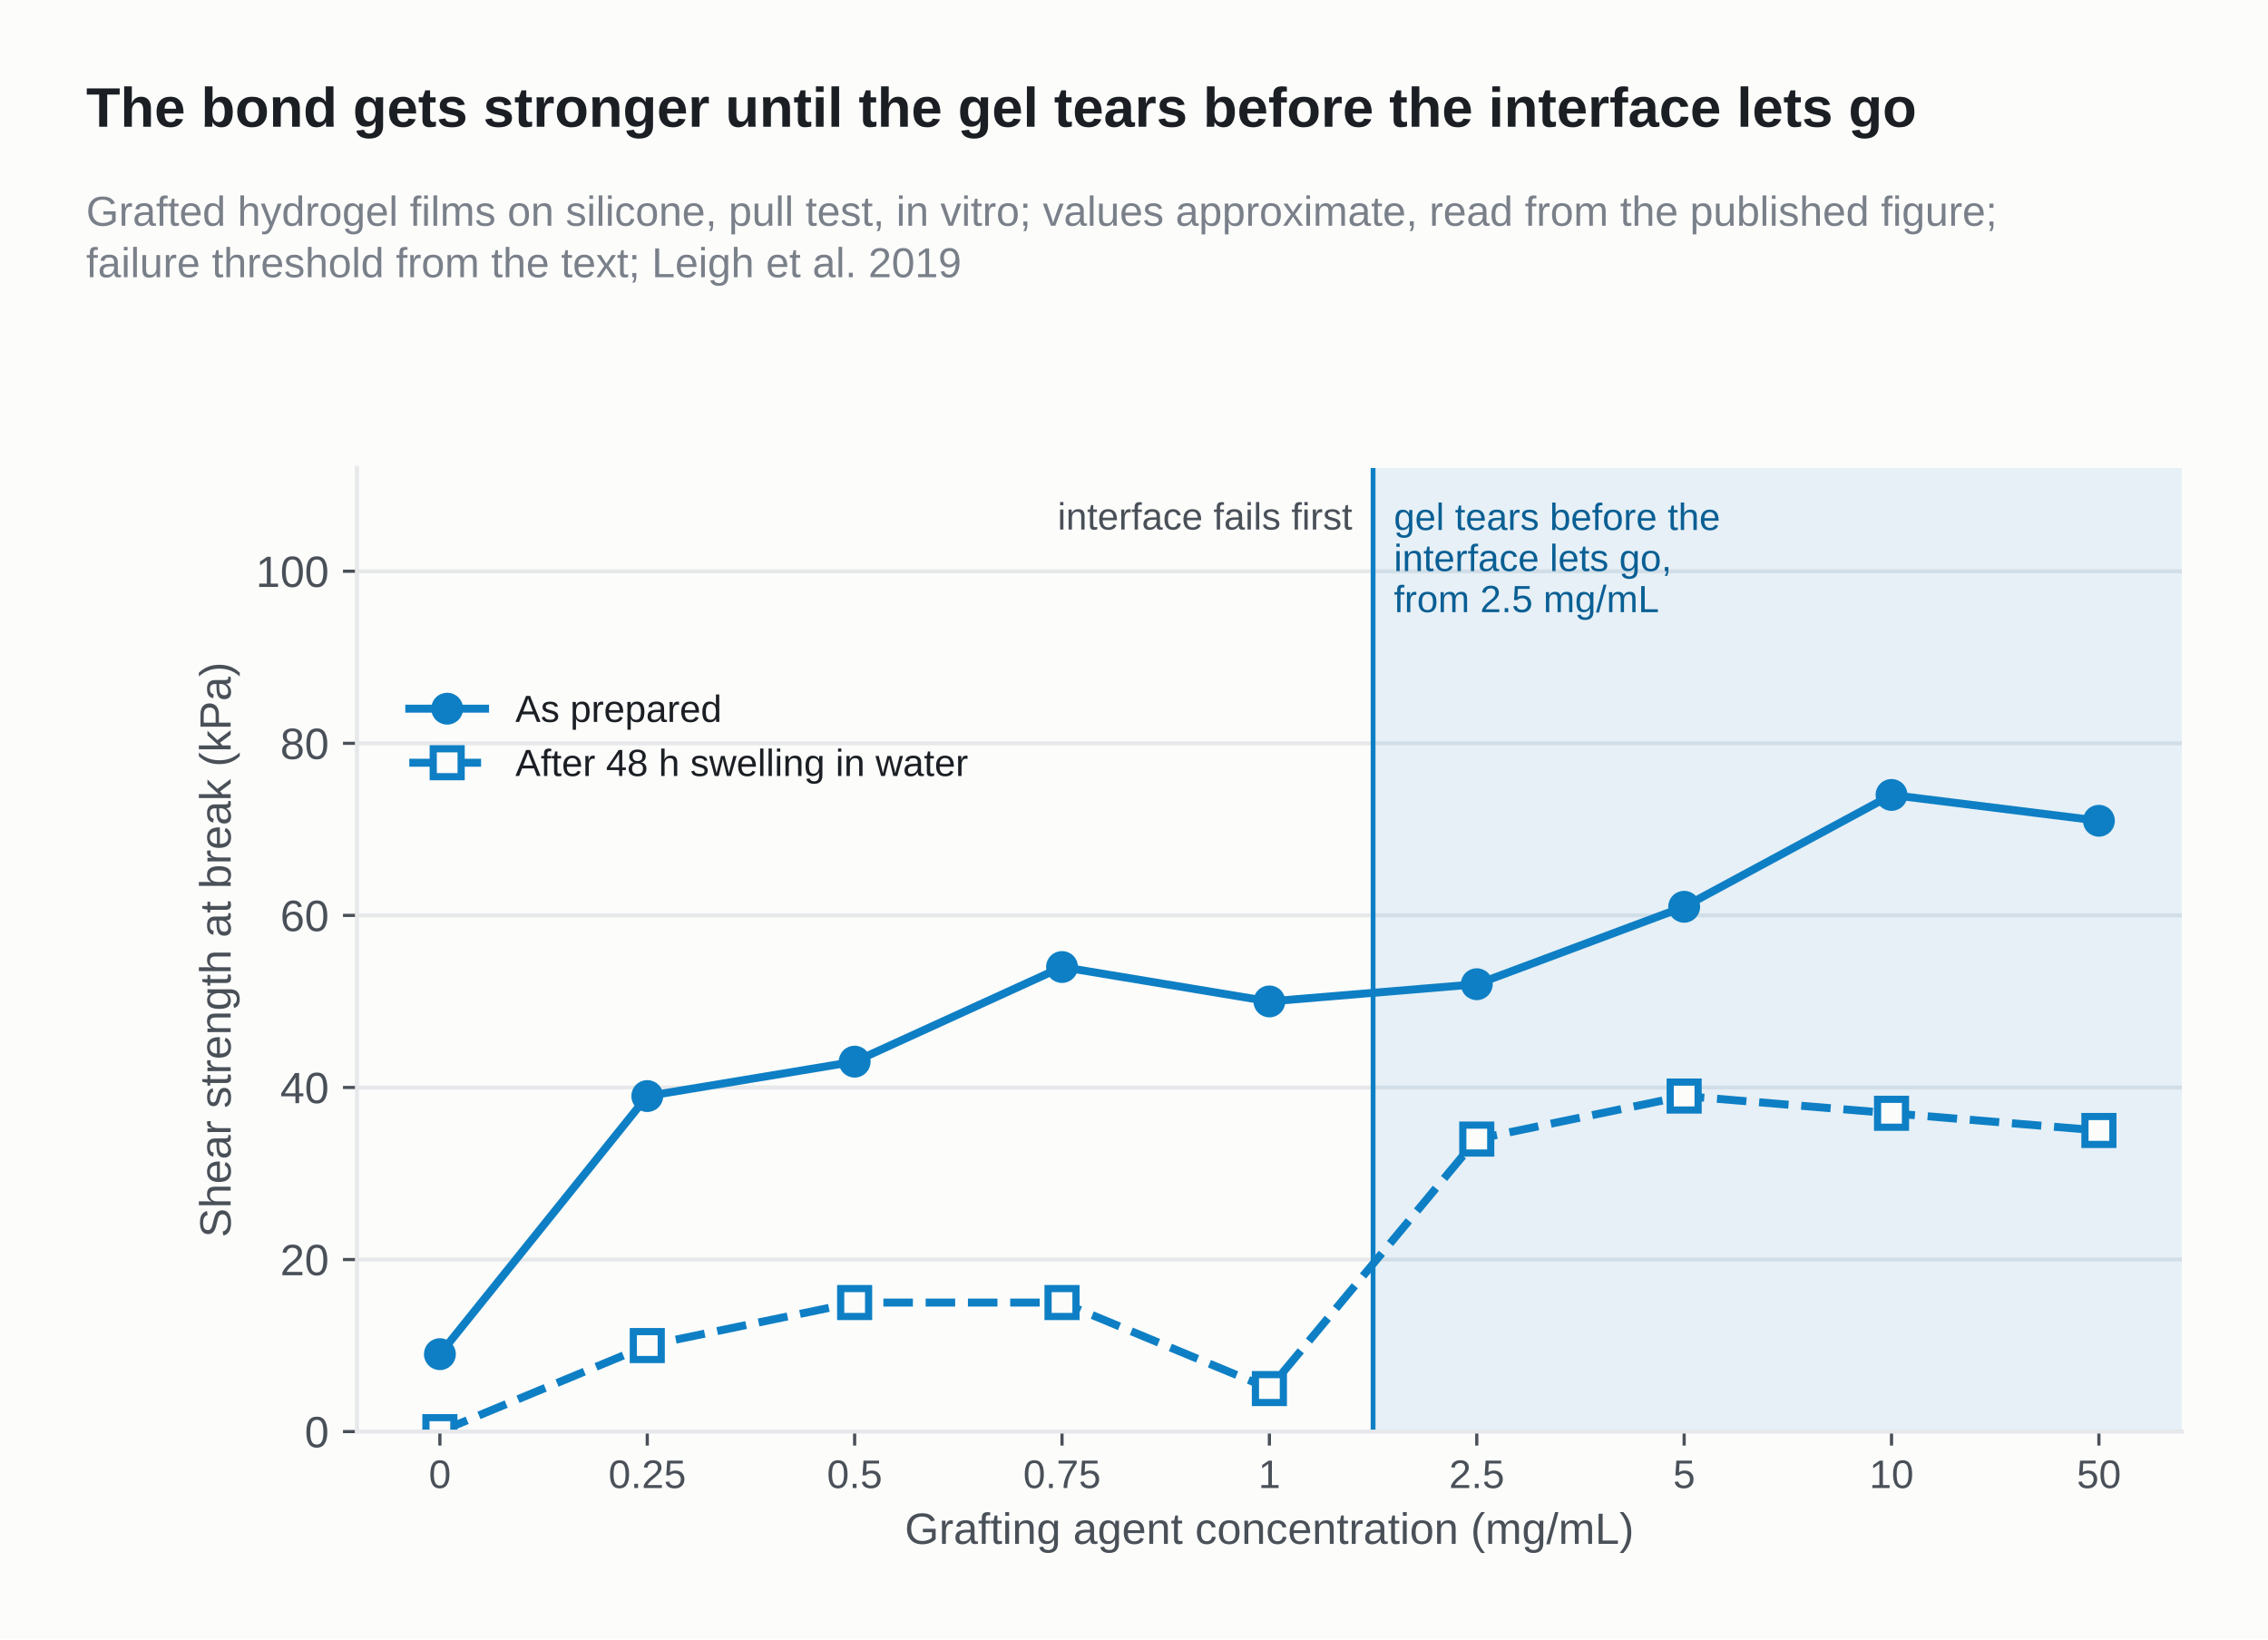
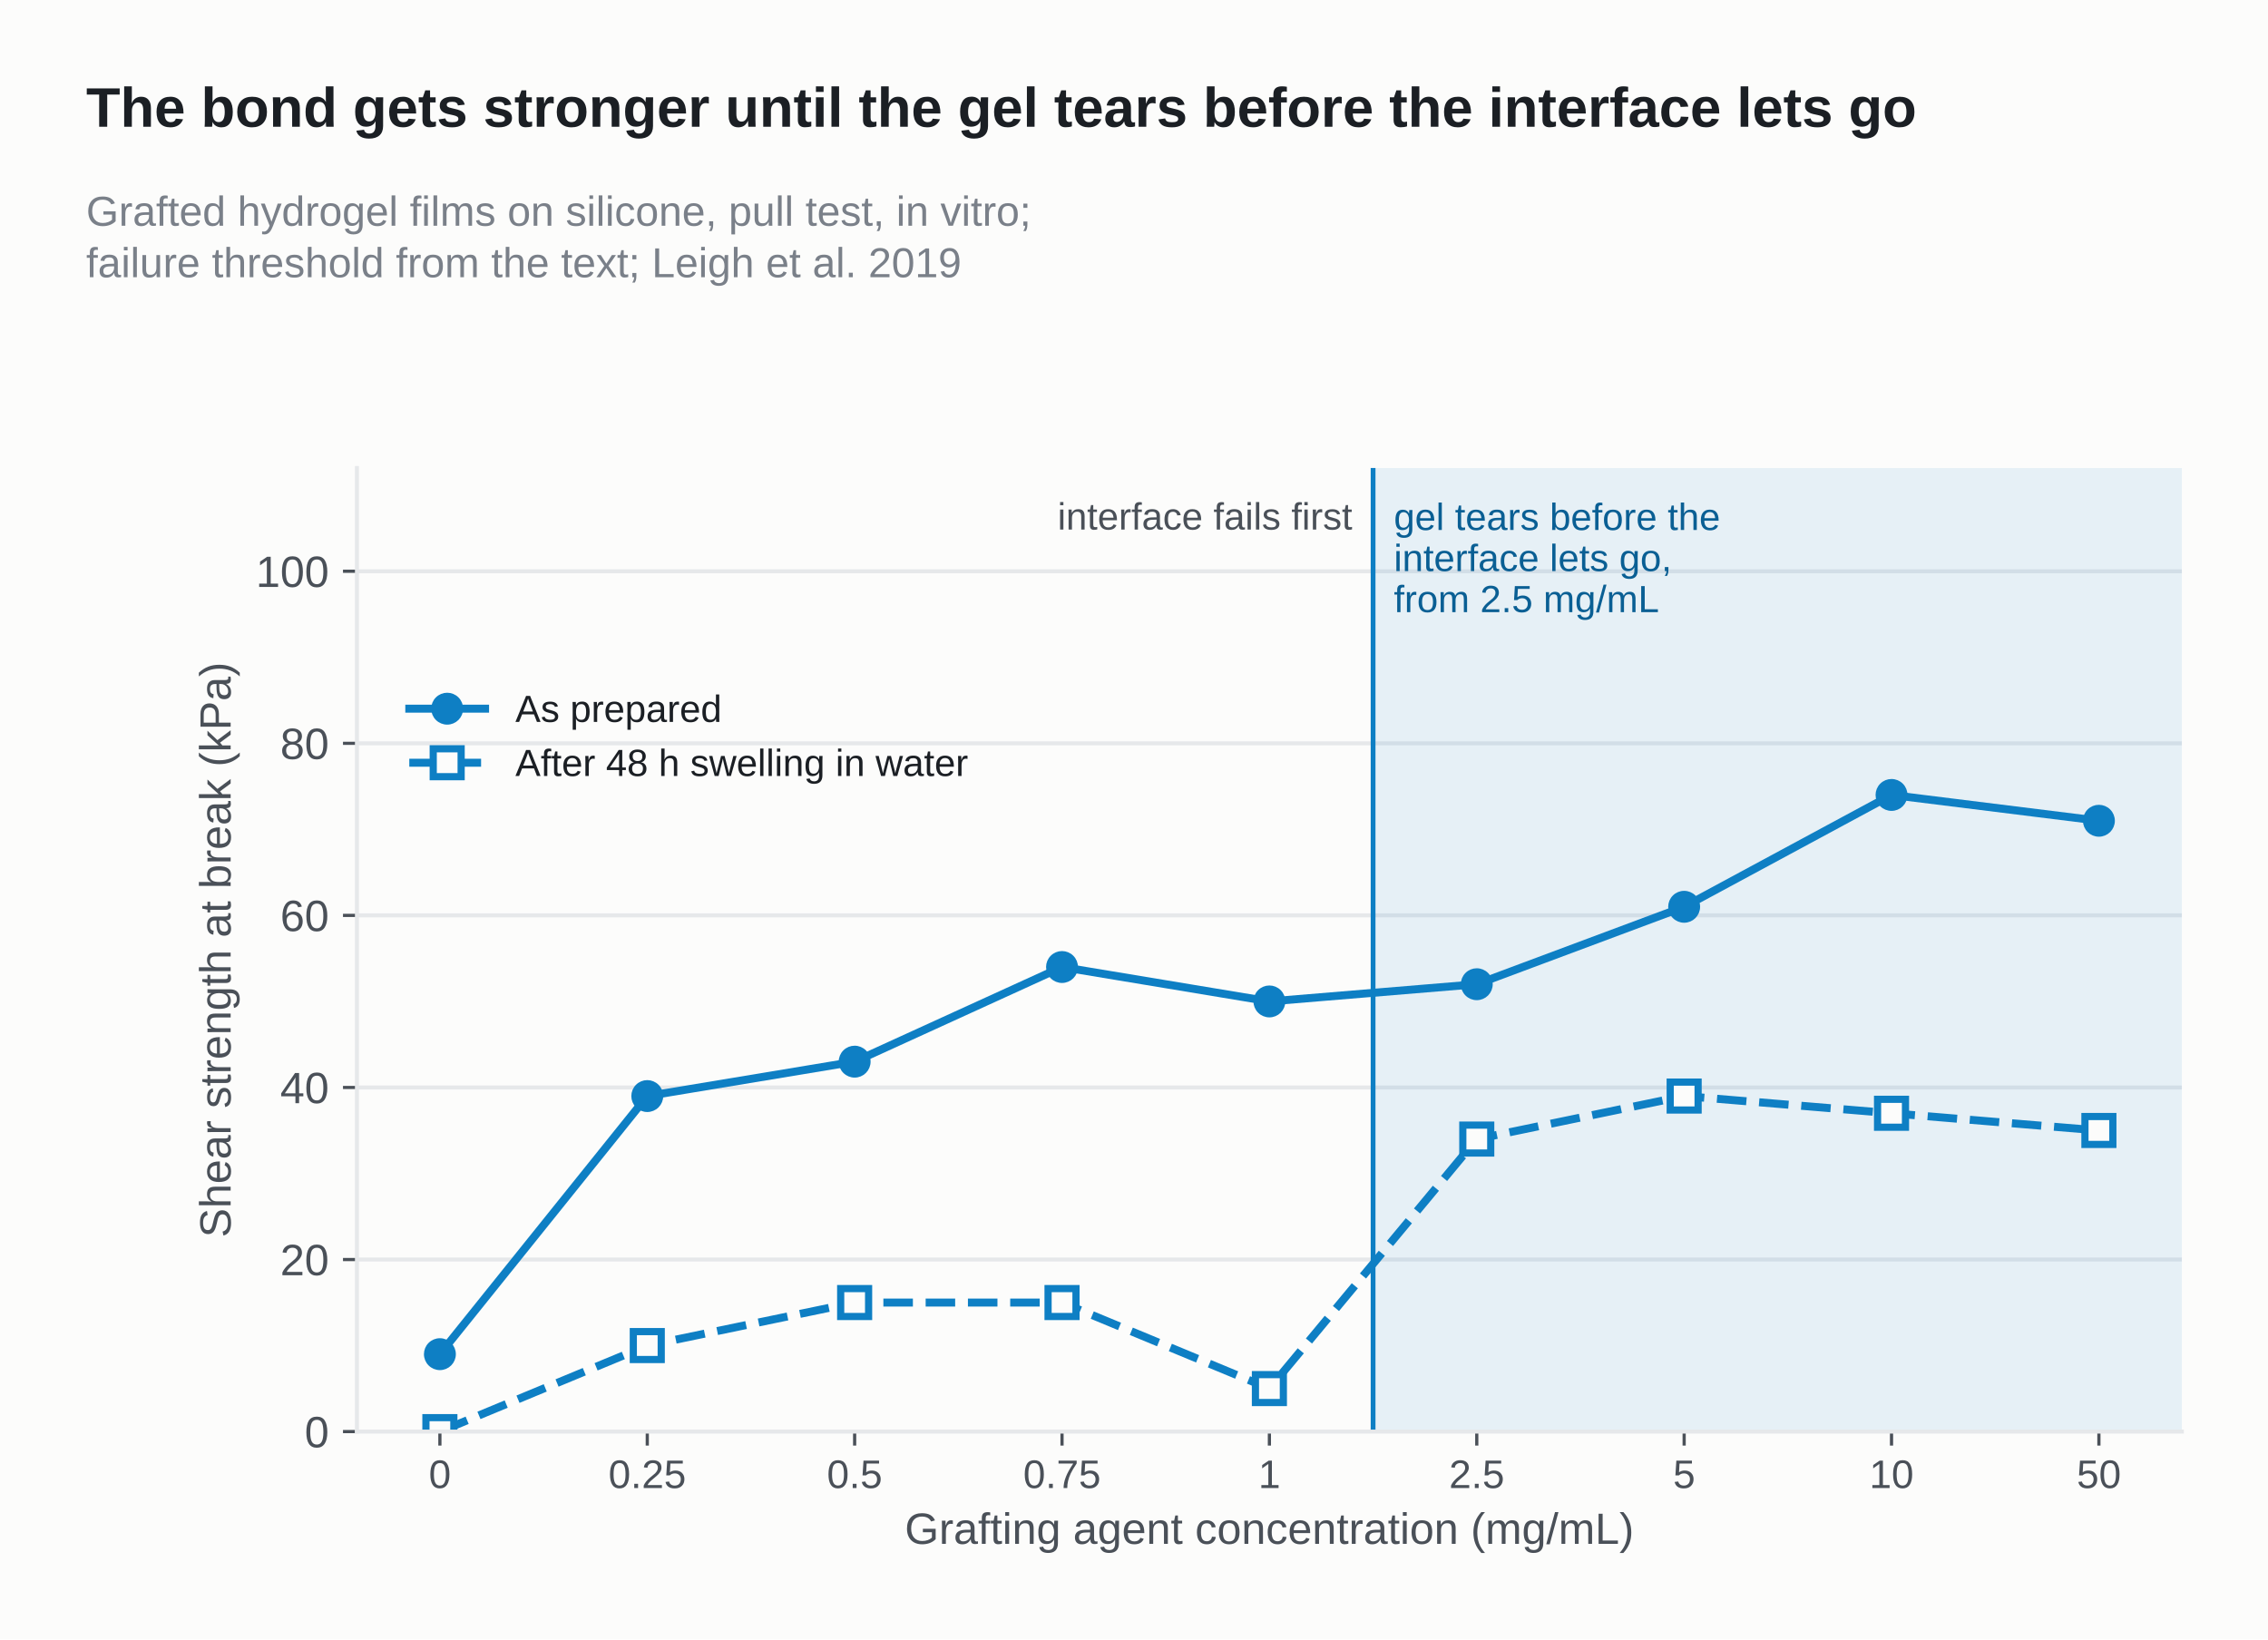
<svg xmlns="http://www.w3.org/2000/svg" xmlns:xlink="http://www.w3.org/1999/xlink" width="568.656pt" height="411.06pt" viewBox="0 0 568.656 411.06" version="1.1">
  <defs>
    <style type="text/css">*{stroke-linejoin: round; stroke-linecap: butt}</style>
  </defs>
  <g id="figure_1">
    <g id="patch_1">
      <path d="M 0 411.06  L 568.656 411.06  L 568.656 -0  L 0 -0  z " style="fill: #fcfcfb" />
    </g>
    <g id="axes_1">
      <g id="patch_2">
        <path d="M 89.496 358.992  L 547.056 358.992  L 547.056 117.36  L 89.496 117.36  z " style="fill: #fcfcfb" />
      </g>
      <g id="matplotlib.axis_1">
        <g id="xtick_1">
          <g id="line2d_1">
            <defs>
-               <path id="ma5ba308791" d="M 0 0  L 0 3.5  " style="stroke: #4a5058; stroke-width: 0.8" />
+               <path id="m7ecd3b0b04" d="M 0 0  L 0 3.5  " style="stroke: #4a5058; stroke-width: 0.8" />
            </defs>
            <g>
-               <use xlink:href="#ma5ba308791" x="110.294" y="358.992" style="fill: #4a5058; stroke: #4a5058; stroke-width: 0.8" />
+               <use xlink:href="#m7ecd3b0b04" x="110.294" y="358.992" style="fill: #4a5058; stroke: #4a5058; stroke-width: 0.8" />
            </g>
          </g>
          <g id="text_1">
            <text style="fill: #4a5058; font: 10px 'Arial'; text-anchor: middle" x="110.294" y="373.15" transform="rotate(-0 110.2942 373.1498)">0</text>
          </g>
        </g>
        <g id="xtick_2">
          <g id="line2d_2">
            <g>
-               <use xlink:href="#ma5ba308791" x="162.29" y="358.992" style="fill: #4a5058; stroke: #4a5058; stroke-width: 0.8" />
+               <use xlink:href="#m7ecd3b0b04" x="162.29" y="358.992" style="fill: #4a5058; stroke: #4a5058; stroke-width: 0.8" />
            </g>
          </g>
          <g id="text_2">
            <text style="fill: #4a5058; font: 10px 'Arial'; text-anchor: middle" x="162.29" y="373.15" transform="rotate(-0 162.2896 373.1498)">0.25</text>
          </g>
        </g>
        <g id="xtick_3">
          <g id="line2d_3">
            <g>
-               <use xlink:href="#ma5ba308791" x="214.285" y="358.992" style="fill: #4a5058; stroke: #4a5058; stroke-width: 0.8" />
+               <use xlink:href="#m7ecd3b0b04" x="214.285" y="358.992" style="fill: #4a5058; stroke: #4a5058; stroke-width: 0.8" />
            </g>
          </g>
          <g id="text_3">
            <text style="fill: #4a5058; font: 10px 'Arial'; text-anchor: middle" x="214.285" y="373.15" transform="rotate(-0 214.2851 373.1498)">0.5</text>
          </g>
        </g>
        <g id="xtick_4">
          <g id="line2d_4">
            <g>
-               <use xlink:href="#ma5ba308791" x="266.281" y="358.992" style="fill: #4a5058; stroke: #4a5058; stroke-width: 0.8" />
+               <use xlink:href="#m7ecd3b0b04" x="266.281" y="358.992" style="fill: #4a5058; stroke: #4a5058; stroke-width: 0.8" />
            </g>
          </g>
          <g id="text_4">
            <text style="fill: #4a5058; font: 10px 'Arial'; text-anchor: middle" x="266.281" y="373.15" transform="rotate(-0 266.2805 373.1498)">0.75</text>
          </g>
        </g>
        <g id="xtick_5">
          <g id="line2d_5">
            <g>
-               <use xlink:href="#ma5ba308791" x="318.276" y="358.992" style="fill: #4a5058; stroke: #4a5058; stroke-width: 0.8" />
+               <use xlink:href="#m7ecd3b0b04" x="318.276" y="358.992" style="fill: #4a5058; stroke: #4a5058; stroke-width: 0.8" />
            </g>
          </g>
          <g id="text_5">
            <text style="fill: #4a5058; font: 10px 'Arial'; text-anchor: middle" x="318.276" y="373.15" transform="rotate(-0 318.276 373.1498)">1</text>
          </g>
        </g>
        <g id="xtick_6">
          <g id="line2d_6">
            <g>
-               <use xlink:href="#ma5ba308791" x="370.271" y="358.992" style="fill: #4a5058; stroke: #4a5058; stroke-width: 0.8" />
+               <use xlink:href="#m7ecd3b0b04" x="370.271" y="358.992" style="fill: #4a5058; stroke: #4a5058; stroke-width: 0.8" />
            </g>
          </g>
          <g id="text_6">
            <text style="fill: #4a5058; font: 10px 'Arial'; text-anchor: middle" x="370.271" y="373.15" transform="rotate(-0 370.2715 373.1498)">2.5</text>
          </g>
        </g>
        <g id="xtick_7">
          <g id="line2d_7">
            <g>
-               <use xlink:href="#ma5ba308791" x="422.267" y="358.992" style="fill: #4a5058; stroke: #4a5058; stroke-width: 0.8" />
+               <use xlink:href="#m7ecd3b0b04" x="422.267" y="358.992" style="fill: #4a5058; stroke: #4a5058; stroke-width: 0.8" />
            </g>
          </g>
          <g id="text_7">
            <text style="fill: #4a5058; font: 10px 'Arial'; text-anchor: middle" x="422.267" y="373.15" transform="rotate(-0 422.2669 373.1498)">5</text>
          </g>
        </g>
        <g id="xtick_8">
          <g id="line2d_8">
            <g>
-               <use xlink:href="#ma5ba308791" x="474.262" y="358.992" style="fill: #4a5058; stroke: #4a5058; stroke-width: 0.8" />
+               <use xlink:href="#m7ecd3b0b04" x="474.262" y="358.992" style="fill: #4a5058; stroke: #4a5058; stroke-width: 0.8" />
            </g>
          </g>
          <g id="text_8">
            <text style="fill: #4a5058; font: 10px 'Arial'; text-anchor: middle" x="474.262" y="373.15" transform="rotate(-0 474.2624 373.1498)">10</text>
          </g>
        </g>
        <g id="xtick_9">
          <g id="line2d_9">
            <g>
-               <use xlink:href="#ma5ba308791" x="526.258" y="358.992" style="fill: #4a5058; stroke: #4a5058; stroke-width: 0.8" />
+               <use xlink:href="#m7ecd3b0b04" x="526.258" y="358.992" style="fill: #4a5058; stroke: #4a5058; stroke-width: 0.8" />
            </g>
          </g>
          <g id="text_9">
            <text style="fill: #4a5058; font: 10px 'Arial'; text-anchor: middle" x="526.258" y="373.15" transform="rotate(-0 526.2578 373.1498)">50</text>
          </g>
        </g>
        <g id="text_10">
          <text style="fill: #4a5058; font: 11px 'Arial'; text-anchor: middle" x="318.276" y="387.145" transform="rotate(-0 318.276 387.145)">Grafting agent concentration (mg/mL)</text>
        </g>
      </g>
      <g id="matplotlib.axis_2">
        <g id="ytick_1">
          <g id="line2d_10">
-             <path d="M 89.496 358.992  L 547.056 358.992  " clip-path="url(#pf81d465464)" style="fill: none; stroke: #e6e8ea; stroke-linecap: square" />
+             <path d="M 89.496 358.992  L 547.056 358.992  " clip-path="url(#pe5e27e61fd)" style="fill: none; stroke: #e6e8ea; stroke-linecap: square" />
          </g>
          <g id="line2d_11">
            <defs>
-               <path id="m7e97ebc4c0" d="M 0 0  L -3.5 0  " style="stroke: #4a5058; stroke-width: 0.8" />
+               <path id="m3e487ad8cc" d="M 0 0  L -3.5 0  " style="stroke: #4a5058; stroke-width: 0.8" />
            </defs>
            <g>
-               <use xlink:href="#m7e97ebc4c0" x="89.496" y="358.992" style="fill: #4a5058; stroke: #4a5058; stroke-width: 0.8" />
+               <use xlink:href="#m3e487ad8cc" x="89.496" y="358.992" style="fill: #4a5058; stroke: #4a5058; stroke-width: 0.8" />
            </g>
          </g>
          <g id="text_11">
            <text style="fill: #4a5058; font: 11px 'Arial'; text-anchor: end" x="82.496" y="362.929" transform="rotate(-0 82.496 362.9288)">0</text>
          </g>
        </g>
        <g id="ytick_2">
          <g id="line2d_12">
-             <path d="M 89.496 315.843  L 547.056 315.843  " clip-path="url(#pf81d465464)" style="fill: none; stroke: #e6e8ea; stroke-linecap: square" />
+             <path d="M 89.496 315.843  L 547.056 315.843  " clip-path="url(#pe5e27e61fd)" style="fill: none; stroke: #e6e8ea; stroke-linecap: square" />
          </g>
          <g id="line2d_13">
            <g>
-               <use xlink:href="#m7e97ebc4c0" x="89.496" y="315.843" style="fill: #4a5058; stroke: #4a5058; stroke-width: 0.8" />
+               <use xlink:href="#m3e487ad8cc" x="89.496" y="315.843" style="fill: #4a5058; stroke: #4a5058; stroke-width: 0.8" />
            </g>
          </g>
          <g id="text_12">
            <text style="fill: #4a5058; font: 11px 'Arial'; text-anchor: end" x="82.496" y="319.78" transform="rotate(-0 82.496 319.7802)">20</text>
          </g>
        </g>
        <g id="ytick_3">
          <g id="line2d_14">
-             <path d="M 89.496 272.695  L 547.056 272.695  " clip-path="url(#pf81d465464)" style="fill: none; stroke: #e6e8ea; stroke-linecap: square" />
+             <path d="M 89.496 272.695  L 547.056 272.695  " clip-path="url(#pe5e27e61fd)" style="fill: none; stroke: #e6e8ea; stroke-linecap: square" />
          </g>
          <g id="line2d_15">
            <g>
-               <use xlink:href="#m7e97ebc4c0" x="89.496" y="272.695" style="fill: #4a5058; stroke: #4a5058; stroke-width: 0.8" />
+               <use xlink:href="#m3e487ad8cc" x="89.496" y="272.695" style="fill: #4a5058; stroke: #4a5058; stroke-width: 0.8" />
            </g>
          </g>
          <g id="text_13">
            <text style="fill: #4a5058; font: 11px 'Arial'; text-anchor: end" x="82.496" y="276.632" transform="rotate(-0 82.496 276.6317)">40</text>
          </g>
        </g>
        <g id="ytick_4">
          <g id="line2d_16">
-             <path d="M 89.496 229.546  L 547.056 229.546  " clip-path="url(#pf81d465464)" style="fill: none; stroke: #e6e8ea; stroke-linecap: square" />
+             <path d="M 89.496 229.546  L 547.056 229.546  " clip-path="url(#pe5e27e61fd)" style="fill: none; stroke: #e6e8ea; stroke-linecap: square" />
          </g>
          <g id="line2d_17">
            <g>
-               <use xlink:href="#m7e97ebc4c0" x="89.496" y="229.546" style="fill: #4a5058; stroke: #4a5058; stroke-width: 0.8" />
+               <use xlink:href="#m3e487ad8cc" x="89.496" y="229.546" style="fill: #4a5058; stroke: #4a5058; stroke-width: 0.8" />
            </g>
          </g>
          <g id="text_14">
            <text style="fill: #4a5058; font: 11px 'Arial'; text-anchor: end" x="82.496" y="233.483" transform="rotate(-0 82.496 233.4831)">60</text>
          </g>
        </g>
        <g id="ytick_5">
          <g id="line2d_18">
-             <path d="M 89.496 186.398  L 547.056 186.398  " clip-path="url(#pf81d465464)" style="fill: none; stroke: #e6e8ea; stroke-linecap: square" />
+             <path d="M 89.496 186.398  L 547.056 186.398  " clip-path="url(#pe5e27e61fd)" style="fill: none; stroke: #e6e8ea; stroke-linecap: square" />
          </g>
          <g id="line2d_19">
            <g>
-               <use xlink:href="#m7e97ebc4c0" x="89.496" y="186.398" style="fill: #4a5058; stroke: #4a5058; stroke-width: 0.8" />
+               <use xlink:href="#m3e487ad8cc" x="89.496" y="186.398" style="fill: #4a5058; stroke: #4a5058; stroke-width: 0.8" />
            </g>
          </g>
          <g id="text_15">
            <text style="fill: #4a5058; font: 11px 'Arial'; text-anchor: end" x="82.496" y="190.335" transform="rotate(-0 82.496 190.3345)">80</text>
          </g>
        </g>
        <g id="ytick_6">
          <g id="line2d_20">
-             <path d="M 89.496 143.249  L 547.056 143.249  " clip-path="url(#pf81d465464)" style="fill: none; stroke: #e6e8ea; stroke-linecap: square" />
+             <path d="M 89.496 143.249  L 547.056 143.249  " clip-path="url(#pe5e27e61fd)" style="fill: none; stroke: #e6e8ea; stroke-linecap: square" />
          </g>
          <g id="line2d_21">
            <g>
-               <use xlink:href="#m7e97ebc4c0" x="89.496" y="143.249" style="fill: #4a5058; stroke: #4a5058; stroke-width: 0.8" />
+               <use xlink:href="#m3e487ad8cc" x="89.496" y="143.249" style="fill: #4a5058; stroke: #4a5058; stroke-width: 0.8" />
            </g>
          </g>
          <g id="text_16">
            <text style="fill: #4a5058; font: 11px 'Arial'; text-anchor: end" x="82.496" y="147.186" transform="rotate(-0 82.496 147.1859)">100</text>
          </g>
        </g>
        <g id="text_17">
          <text style="fill: #4a5058; font: 11px 'Arial'; text-anchor: middle" x="57.83" y="238.176" transform="rotate(-90 57.82975 238.176)">Shear strength at break (kPa)</text>
        </g>
      </g>
      <g id="patch_3">
-         <path d="M 344.274 358.992  L 344.274 117.36  L 552.256 117.36  L 552.256 358.992  z " clip-path="url(#pf81d465464)" style="fill: #0e7fc4; opacity: 0.09" />
+         <path d="M 344.274 358.992  L 344.274 117.36  L 552.256 117.36  L 552.256 358.992  z " clip-path="url(#pe5e27e61fd)" style="fill: #0e7fc4; opacity: 0.09" />
      </g>
      <g id="line2d_22">
-         <path d="M 110.294 339.575  L 162.29 274.852  L 214.285 266.223  L 266.281 242.491  L 318.276 251.121  L 370.271 246.806  L 422.267 227.389  L 474.262 199.342  L 526.258 205.815  " clip-path="url(#pf81d465464)" style="fill: none; stroke: #0e7fc4; stroke-width: 2; stroke-linecap: square" />
+         <path d="M 110.294 339.575  L 162.29 274.852  L 214.285 266.223  L 266.281 242.491  L 318.276 251.121  L 370.271 246.806  L 422.267 227.389  L 474.262 199.342  L 526.258 205.815  " clip-path="url(#pe5e27e61fd)" style="fill: none; stroke: #0e7fc4; stroke-width: 2; stroke-linecap: square" />
        <defs>
-           <path id="m205f504293" d="M 0 3.5  C 0.928 3.5 1.819 3.131 2.475 2.475  C 3.131 1.819 3.5 0.928 3.5 0  C 3.5 -0.928 3.131 -1.819 2.475 -2.475  C 1.819 -3.131 0.928 -3.5 0 -3.5  C -0.928 -3.5 -1.819 -3.131 -2.475 -2.475  C -3.131 -1.819 -3.5 -0.928 -3.5 0  C -3.5 0.928 -3.131 1.819 -2.475 2.475  C -1.819 3.131 -0.928 3.5 0 3.5  z " style="stroke: #0e7fc4" />
+           <path id="m3483208379" d="M 0 3.5  C 0.928 3.5 1.819 3.131 2.475 2.475  C 3.131 1.819 3.5 0.928 3.5 0  C 3.5 -0.928 3.131 -1.819 2.475 -2.475  C 1.819 -3.131 0.928 -3.5 0 -3.5  C -0.928 -3.5 -1.819 -3.131 -2.475 -2.475  C -3.131 -1.819 -3.5 -0.928 -3.5 0  C -3.5 0.928 -3.131 1.819 -2.475 2.475  C -1.819 3.131 -0.928 3.5 0 3.5  z " style="stroke: #0e7fc4" />
        </defs>
-         <g clip-path="url(#pf81d465464)">
-           <use xlink:href="#m205f504293" x="110.294" y="339.575" style="fill: #0e7fc4; stroke: #0e7fc4" />
-           <use xlink:href="#m205f504293" x="162.29" y="274.852" style="fill: #0e7fc4; stroke: #0e7fc4" />
-           <use xlink:href="#m205f504293" x="214.285" y="266.223" style="fill: #0e7fc4; stroke: #0e7fc4" />
-           <use xlink:href="#m205f504293" x="266.281" y="242.491" style="fill: #0e7fc4; stroke: #0e7fc4" />
-           <use xlink:href="#m205f504293" x="318.276" y="251.121" style="fill: #0e7fc4; stroke: #0e7fc4" />
-           <use xlink:href="#m205f504293" x="370.271" y="246.806" style="fill: #0e7fc4; stroke: #0e7fc4" />
-           <use xlink:href="#m205f504293" x="422.267" y="227.389" style="fill: #0e7fc4; stroke: #0e7fc4" />
-           <use xlink:href="#m205f504293" x="474.262" y="199.342" style="fill: #0e7fc4; stroke: #0e7fc4" />
-           <use xlink:href="#m205f504293" x="526.258" y="205.815" style="fill: #0e7fc4; stroke: #0e7fc4" />
+         <g clip-path="url(#pe5e27e61fd)">
+           <use xlink:href="#m3483208379" x="110.294" y="339.575" style="fill: #0e7fc4; stroke: #0e7fc4" />
+           <use xlink:href="#m3483208379" x="162.29" y="274.852" style="fill: #0e7fc4; stroke: #0e7fc4" />
+           <use xlink:href="#m3483208379" x="214.285" y="266.223" style="fill: #0e7fc4; stroke: #0e7fc4" />
+           <use xlink:href="#m3483208379" x="266.281" y="242.491" style="fill: #0e7fc4; stroke: #0e7fc4" />
+           <use xlink:href="#m3483208379" x="318.276" y="251.121" style="fill: #0e7fc4; stroke: #0e7fc4" />
+           <use xlink:href="#m3483208379" x="370.271" y="246.806" style="fill: #0e7fc4; stroke: #0e7fc4" />
+           <use xlink:href="#m3483208379" x="422.267" y="227.389" style="fill: #0e7fc4; stroke: #0e7fc4" />
+           <use xlink:href="#m3483208379" x="474.262" y="199.342" style="fill: #0e7fc4; stroke: #0e7fc4" />
+           <use xlink:href="#m3483208379" x="526.258" y="205.815" style="fill: #0e7fc4; stroke: #0e7fc4" />
        </g>
      </g>
      <g id="line2d_23">
-         <path d="M 110.294 358.992  L 162.29 337.418  L 214.285 326.631  L 266.281 326.631  L 318.276 348.205  L 370.271 285.639  L 422.267 274.852  L 474.262 279.167  L 526.258 283.482  " clip-path="url(#pf81d465464)" style="fill: none; stroke-dasharray: 7.4,3.2; stroke-dashoffset: 0; stroke: #0e7fc4; stroke-width: 2" />
+         <path d="M 110.294 358.992  L 162.29 337.418  L 214.285 326.631  L 266.281 326.631  L 318.276 348.205  L 370.271 285.639  L 422.267 274.852  L 474.262 279.167  L 526.258 283.482  " clip-path="url(#pe5e27e61fd)" style="fill: none; stroke-dasharray: 7.4,3.2; stroke-dashoffset: 0; stroke: #0e7fc4; stroke-width: 2" />
        <defs>
-           <path id="mc41b861c13" d="M -3.5 3.5  L 3.5 3.5  L 3.5 -3.5  L -3.5 -3.5  z " style="stroke: #0e7fc4; stroke-width: 1.8; stroke-linejoin: miter" />
+           <path id="mba74762c2f" d="M -3.5 3.5  L 3.5 3.5  L 3.5 -3.5  L -3.5 -3.5  z " style="stroke: #0e7fc4; stroke-width: 1.8; stroke-linejoin: miter" />
        </defs>
-         <g clip-path="url(#pf81d465464)">
-           <use xlink:href="#mc41b861c13" x="110.294" y="358.992" style="fill: #fcfcfb; stroke: #0e7fc4; stroke-width: 1.8; stroke-linejoin: miter" />
-           <use xlink:href="#mc41b861c13" x="162.29" y="337.418" style="fill: #fcfcfb; stroke: #0e7fc4; stroke-width: 1.8; stroke-linejoin: miter" />
-           <use xlink:href="#mc41b861c13" x="214.285" y="326.631" style="fill: #fcfcfb; stroke: #0e7fc4; stroke-width: 1.8; stroke-linejoin: miter" />
-           <use xlink:href="#mc41b861c13" x="266.281" y="326.631" style="fill: #fcfcfb; stroke: #0e7fc4; stroke-width: 1.8; stroke-linejoin: miter" />
-           <use xlink:href="#mc41b861c13" x="318.276" y="348.205" style="fill: #fcfcfb; stroke: #0e7fc4; stroke-width: 1.8; stroke-linejoin: miter" />
-           <use xlink:href="#mc41b861c13" x="370.271" y="285.639" style="fill: #fcfcfb; stroke: #0e7fc4; stroke-width: 1.8; stroke-linejoin: miter" />
-           <use xlink:href="#mc41b861c13" x="422.267" y="274.852" style="fill: #fcfcfb; stroke: #0e7fc4; stroke-width: 1.8; stroke-linejoin: miter" />
-           <use xlink:href="#mc41b861c13" x="474.262" y="279.167" style="fill: #fcfcfb; stroke: #0e7fc4; stroke-width: 1.8; stroke-linejoin: miter" />
-           <use xlink:href="#mc41b861c13" x="526.258" y="283.482" style="fill: #fcfcfb; stroke: #0e7fc4; stroke-width: 1.8; stroke-linejoin: miter" />
+         <g clip-path="url(#pe5e27e61fd)">
+           <use xlink:href="#mba74762c2f" x="110.294" y="358.992" style="fill: #fcfcfb; stroke: #0e7fc4; stroke-width: 1.8; stroke-linejoin: miter" />
+           <use xlink:href="#mba74762c2f" x="162.29" y="337.418" style="fill: #fcfcfb; stroke: #0e7fc4; stroke-width: 1.8; stroke-linejoin: miter" />
+           <use xlink:href="#mba74762c2f" x="214.285" y="326.631" style="fill: #fcfcfb; stroke: #0e7fc4; stroke-width: 1.8; stroke-linejoin: miter" />
+           <use xlink:href="#mba74762c2f" x="266.281" y="326.631" style="fill: #fcfcfb; stroke: #0e7fc4; stroke-width: 1.8; stroke-linejoin: miter" />
+           <use xlink:href="#mba74762c2f" x="318.276" y="348.205" style="fill: #fcfcfb; stroke: #0e7fc4; stroke-width: 1.8; stroke-linejoin: miter" />
+           <use xlink:href="#mba74762c2f" x="370.271" y="285.639" style="fill: #fcfcfb; stroke: #0e7fc4; stroke-width: 1.8; stroke-linejoin: miter" />
+           <use xlink:href="#mba74762c2f" x="422.267" y="274.852" style="fill: #fcfcfb; stroke: #0e7fc4; stroke-width: 1.8; stroke-linejoin: miter" />
+           <use xlink:href="#mba74762c2f" x="474.262" y="279.167" style="fill: #fcfcfb; stroke: #0e7fc4; stroke-width: 1.8; stroke-linejoin: miter" />
+           <use xlink:href="#mba74762c2f" x="526.258" y="283.482" style="fill: #fcfcfb; stroke: #0e7fc4; stroke-width: 1.8; stroke-linejoin: miter" />
        </g>
      </g>
      <g id="line2d_24">
-         <path d="M 344.274 358.992  L 344.274 117.36  " clip-path="url(#pf81d465464)" style="fill: none; stroke: #0e7fc4; stroke-width: 1.2; stroke-linecap: square" />
+         <path d="M 344.274 358.992  L 344.274 117.36  " clip-path="url(#pe5e27e61fd)" style="fill: none; stroke: #0e7fc4; stroke-width: 1.2; stroke-linecap: square" />
      </g>
      <g id="patch_4">
        <path d="M 89.496 358.992  L 89.496 117.36  " style="fill: none; stroke: #e6e8ea; stroke-linejoin: miter; stroke-linecap: square" />
      </g>
      <g id="patch_5">
        <path d="M 89.496 358.992  L 547.056 358.992  " style="fill: none; stroke: #e6e8ea; stroke-linejoin: miter; stroke-linecap: square" />
      </g>
      <g id="text_18">
        <text style="fill: #0a5f94; font: 9.5px 'Arial'" transform="translate(349.4733 132.9054)">gel tears before the</text>
        <text style="fill: #0a5f94; font: 9.5px 'Arial'" transform="translate(349.4733 143.2037)">interface lets go,</text>
        <text style="fill: #0a5f94; font: 9.5px 'Arial'" transform="translate(349.4733 153.502)">from 2.5 mg/mL</text>
      </g>
      <g id="text_19">
        <text style="fill: #4a5058; font: 9.5px 'Arial'; text-anchor: end" x="339.074" y="132.79" transform="rotate(-0 339.0742 132.7896)">interface fails first</text>
      </g>
      <g id="legend_1">
        <g id="line2d_25">
          <path d="M 102.622 177.711  L 112.122 177.711  L 121.622 177.711  " style="fill: none; stroke: #0e7fc4; stroke-width: 2; stroke-linecap: square" />
          <g>
-             <use xlink:href="#m205f504293" x="112.122" y="177.711" style="fill: #0e7fc4; stroke: #0e7fc4" />
+             <use xlink:href="#m3483208379" x="112.122" y="177.711" style="fill: #0e7fc4; stroke: #0e7fc4" />
          </g>
        </g>
        <g id="text_20">
          <text style="fill: #1b1f24; font: 9.5px 'Arial'; text-anchor: start" x="129.222" y="181.036" transform="rotate(-0 129.2216 181.0363)">As prepared</text>
        </g>
        <g id="line2d_26">
          <path d="M 102.622 191.265  L 112.122 191.265  L 121.622 191.265  " style="fill: none; stroke-dasharray: 7.4,3.2; stroke-dashoffset: 0; stroke: #0e7fc4; stroke-width: 2" />
          <g>
-             <use xlink:href="#mc41b861c13" x="112.122" y="191.265" style="fill: #fcfcfb; stroke: #0e7fc4; stroke-width: 1.8; stroke-linejoin: miter" />
+             <use xlink:href="#mba74762c2f" x="112.122" y="191.265" style="fill: #fcfcfb; stroke: #0e7fc4; stroke-width: 1.8; stroke-linejoin: miter" />
          </g>
        </g>
        <g id="text_21">
          <text style="fill: #1b1f24; font: 9.5px 'Arial'; text-anchor: start" x="129.222" y="194.59" transform="rotate(-0 129.2216 194.5901)">After 48 h swelling in water</text>
        </g>
      </g>
    </g>
    <g id="text_22">
      <text style="fill: #1b1f24; font: 700 14px 'Arial'; text-anchor: start" x="21.6" y="31.792" transform="rotate(-0 21.6 31.79156)">The bond gets stronger until the gel tears before the interface lets go</text>
    </g>
    <g id="text_23">
-       <text style="fill: #7a8089; font: 10.5px 'Arial'" transform="translate(21.6 56.60367)">Grafted hydrogel films on silicone, pull test, in vitro; values approximate, read from the published figure;</text>
+       <text style="fill: #7a8089; font: 10.5px 'Arial'" transform="translate(21.6 56.60367)">Grafted hydrogel films on silicone, pull test, in vitro;</text>
      <text style="fill: #7a8089; font: 10.5px 'Arial'" transform="translate(21.6 69.51473)">failure threshold from the text; Leigh et al. 2019</text>
    </g>
  </g>
  <defs>
-     <clipPath id="pf81d465464">
+     <clipPath id="pe5e27e61fd">
      <rect x="89.496" y="117.36" width="457.56" height="241.632" />
    </clipPath>
  </defs>
</svg>
